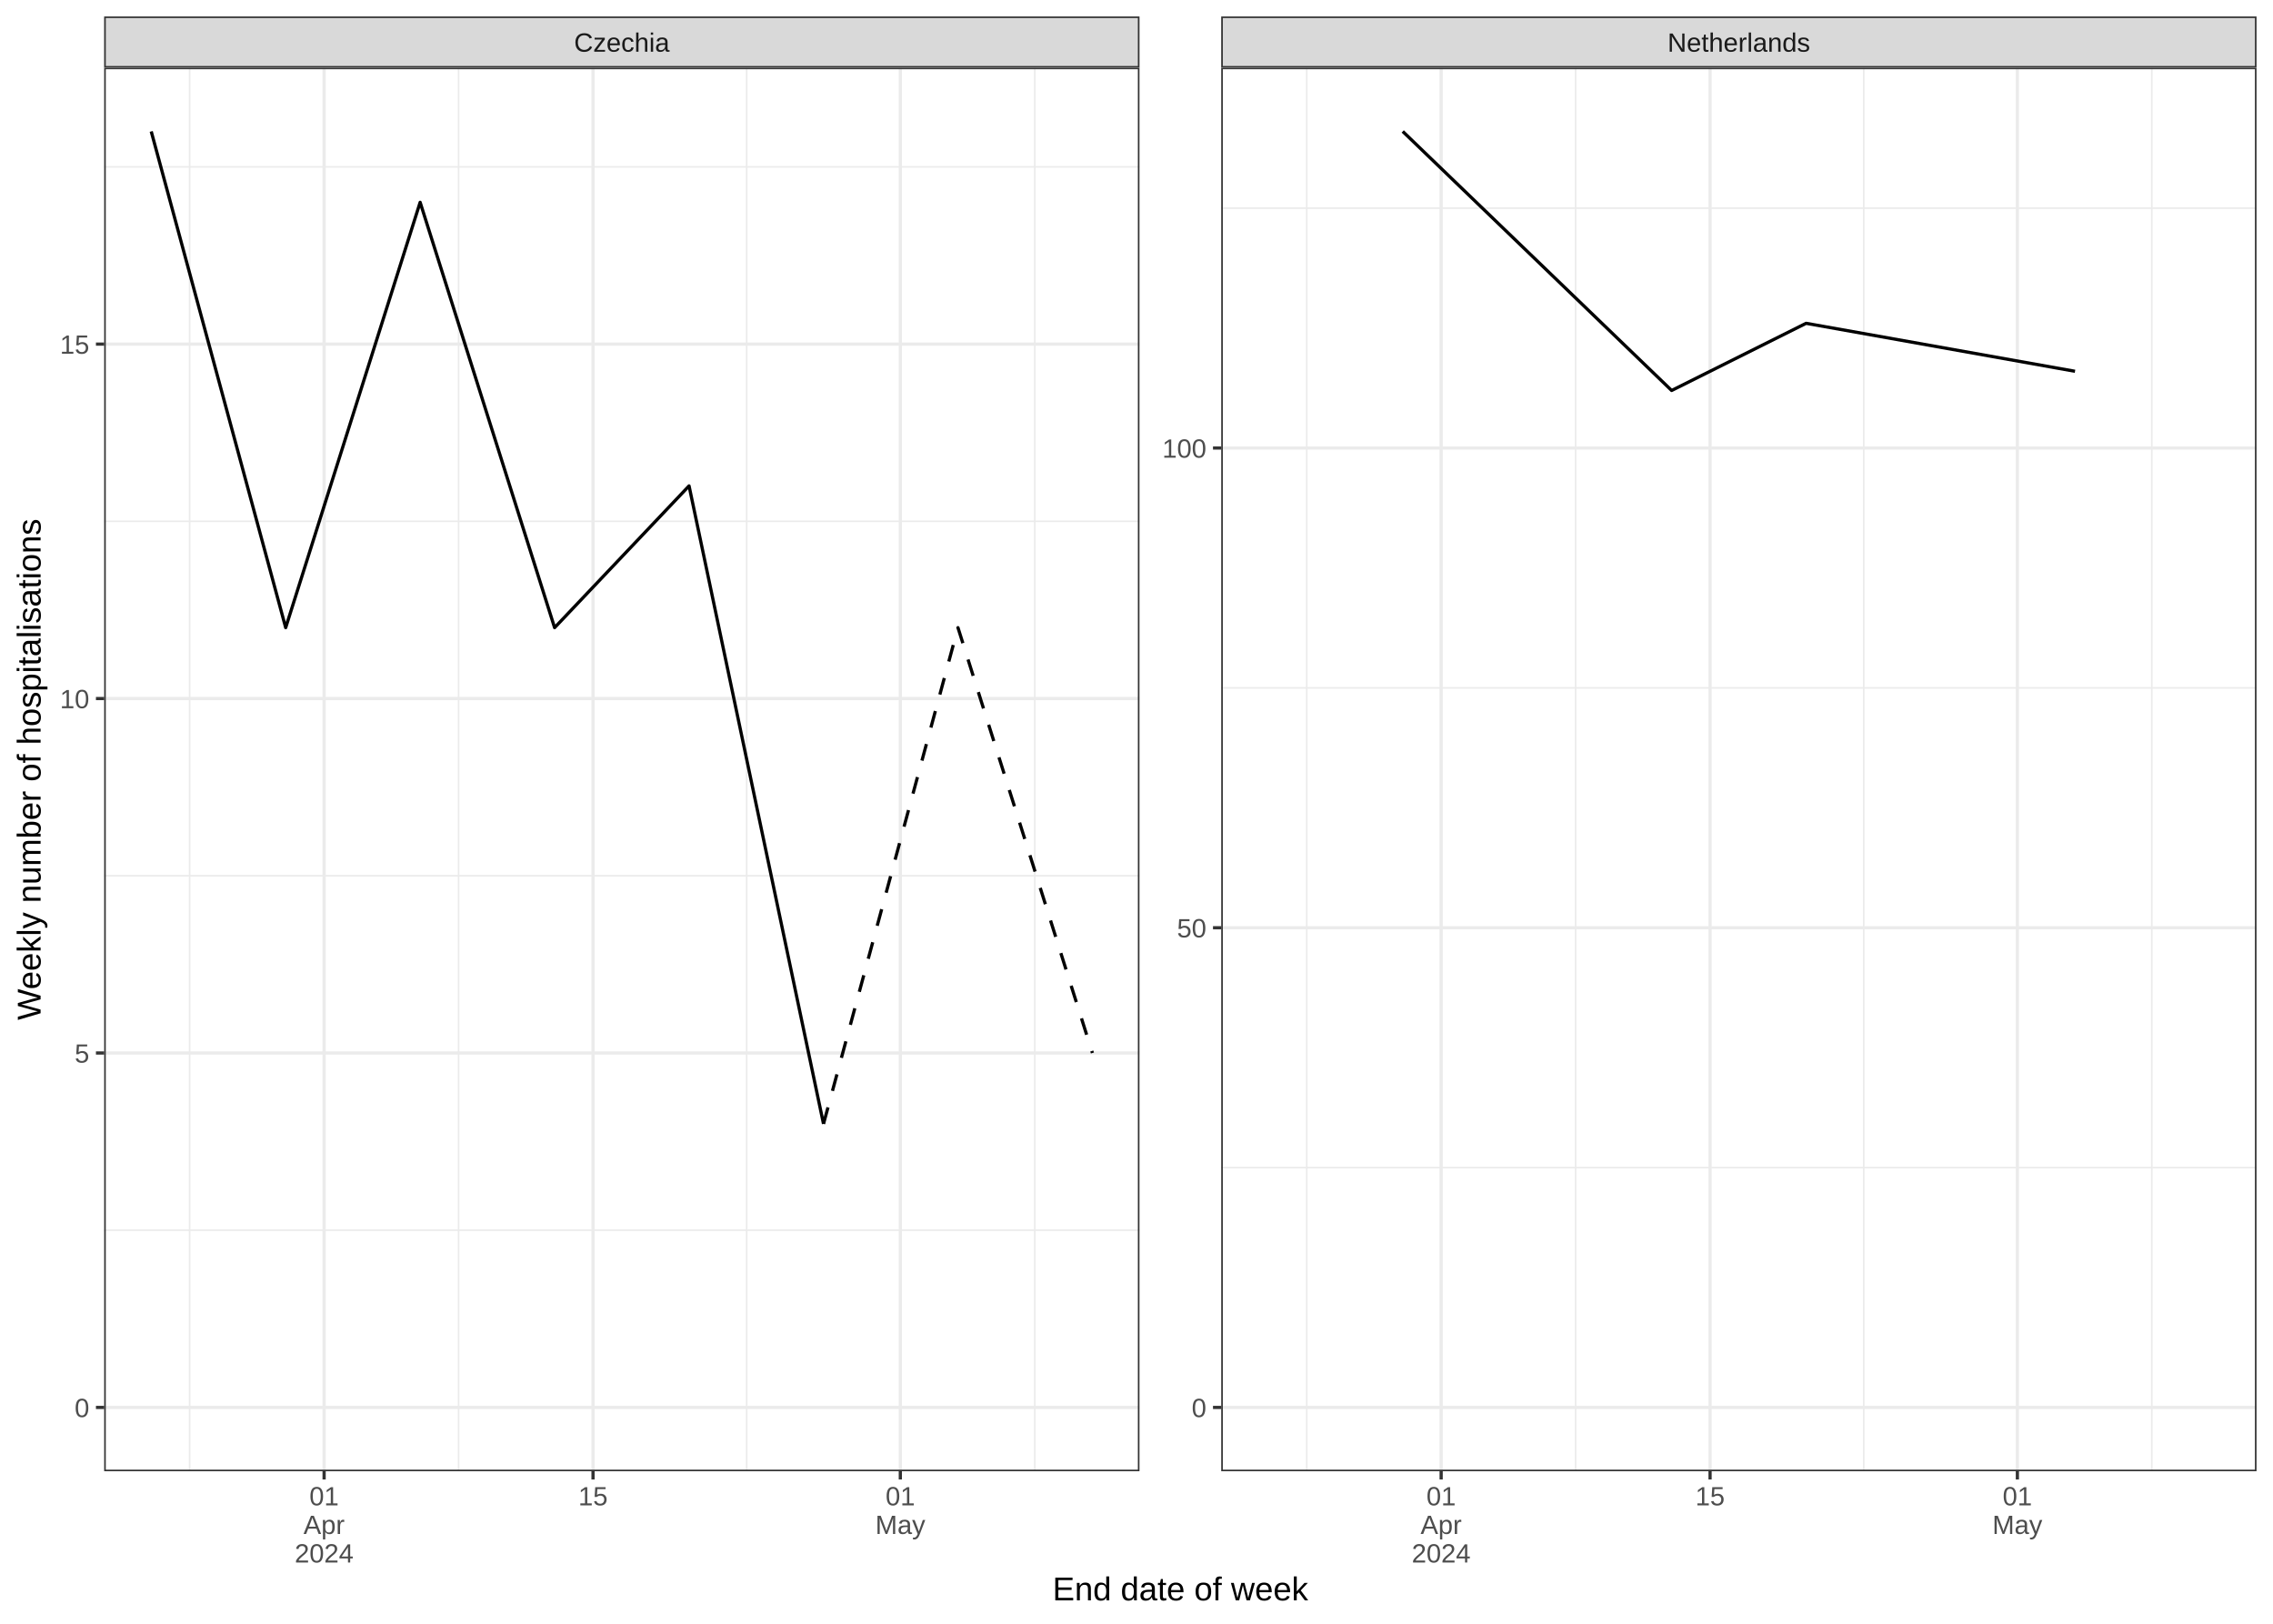
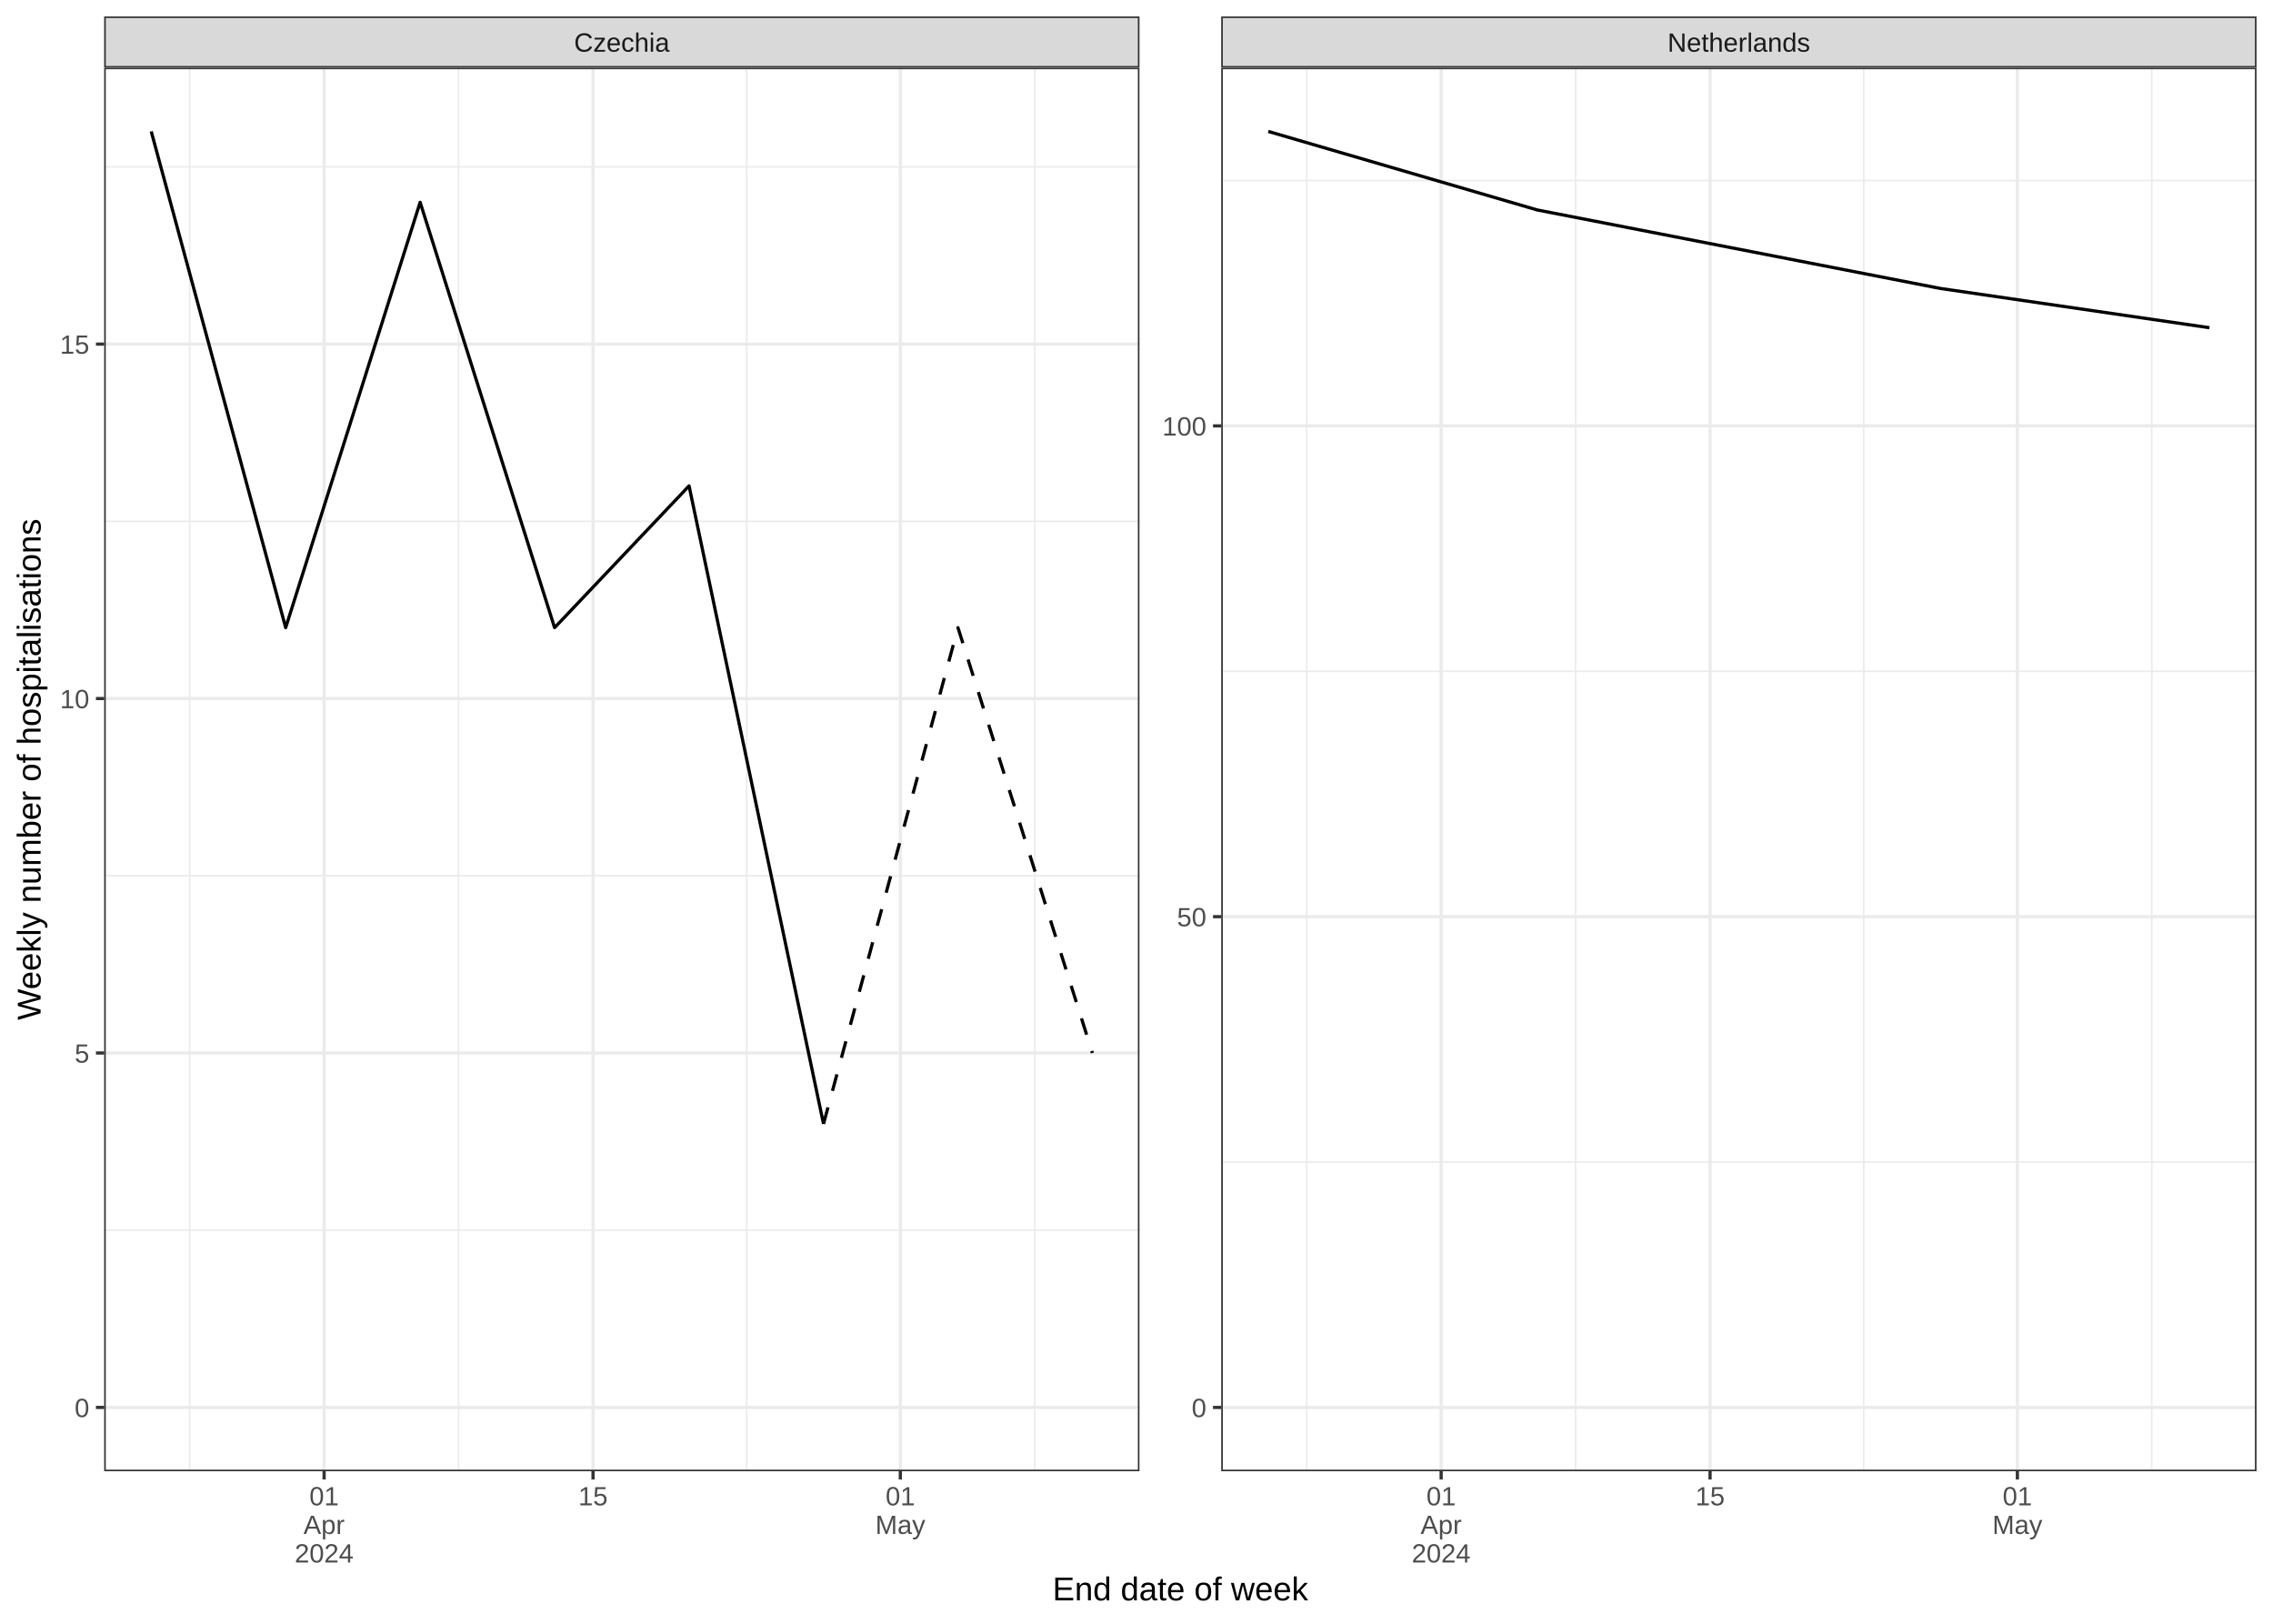
<svg xmlns="http://www.w3.org/2000/svg" class="svglite" width="756.00pt" height="540.00pt" viewBox="0 0 756.00 540.00">
  <defs>
    <style type="text/css">
    .svglite line, .svglite polyline, .svglite polygon, .svglite path, .svglite rect, .svglite circle {
      fill: none;
      stroke: #000000;
      stroke-linecap: round;
      stroke-linejoin: round;
      stroke-miterlimit: 10.00;
    }
    .svglite text {
      white-space: pre;
    }
  </style>
  </defs>
  <rect width="100%" height="100%" style="stroke: none; fill: #FFFFFF;" />
  <defs>
    <clipPath id="cpMC4wMHw3NTYuMDB8MC4wMHw1NDAuMDA=">
      <rect x="0.00" y="0.00" width="756.00" height="540.00" />
    </clipPath>
  </defs>
  <g clip-path="url(#cpMC4wMHw3NTYuMDB8MC4wMHw1NDAuMDA=)">
    <rect x="0.00" y="0.00" width="756.00" height="540.00" style="stroke-width: 1.07; stroke: #FFFFFF; fill: #FFFFFF;" />
  </g>
  <defs>
    <clipPath id="cpMzQuNjV8Mzc4Ljk5fDIyLjQ5fDQ4OS4yOQ==">
      <rect x="34.65" y="22.49" width="344.34" height="466.80" />
    </clipPath>
  </defs>
  <g clip-path="url(#cpMzQuNjV8Mzc4Ljk5fDIyLjQ5fDQ4OS4yOQ==)">
    <rect x="34.65" y="22.49" width="344.34" height="466.80" style="stroke-width: 1.07; stroke: none; fill: #FFFFFF;" />
    <polyline points="34.65,409.13 378.99,409.13 " style="stroke-width: 0.53; stroke: #EBEBEB; stroke-linecap: butt;" />
    <polyline points="34.65,291.25 378.99,291.25 " style="stroke-width: 0.53; stroke: #EBEBEB; stroke-linecap: butt;" />
    <polyline points="34.65,173.37 378.99,173.37 " style="stroke-width: 0.53; stroke: #EBEBEB; stroke-linecap: butt;" />
    <polyline points="34.65,55.50 378.99,55.50 " style="stroke-width: 0.53; stroke: #EBEBEB; stroke-linecap: butt;" />
    <polyline points="63.08,489.29 63.08,22.49 " style="stroke-width: 0.53; stroke: #EBEBEB; stroke-linecap: butt;" />
    <polyline points="152.52,489.29 152.52,22.49 " style="stroke-width: 0.53; stroke: #EBEBEB; stroke-linecap: butt;" />
    <polyline points="248.34,489.29 248.34,22.49 " style="stroke-width: 0.53; stroke: #EBEBEB; stroke-linecap: butt;" />
    <polyline points="344.17,489.29 344.17,22.49 " style="stroke-width: 0.53; stroke: #EBEBEB; stroke-linecap: butt;" />
    <polyline points="34.65,468.07 378.99,468.07 " style="stroke-width: 1.07; stroke: #EBEBEB; stroke-linecap: butt;" />
    <polyline points="34.65,350.19 378.99,350.19 " style="stroke-width: 1.07; stroke: #EBEBEB; stroke-linecap: butt;" />
    <polyline points="34.65,232.31 378.99,232.31 " style="stroke-width: 1.07; stroke: #EBEBEB; stroke-linecap: butt;" />
    <polyline points="34.65,114.44 378.99,114.44 " style="stroke-width: 1.07; stroke: #EBEBEB; stroke-linecap: butt;" />
    <polyline points="107.80,489.29 107.80,22.49 " style="stroke-width: 1.07; stroke: #EBEBEB; stroke-linecap: butt;" />
    <polyline points="197.24,489.29 197.24,22.49 " style="stroke-width: 1.07; stroke: #EBEBEB; stroke-linecap: butt;" />
    <polyline points="299.45,489.29 299.45,22.49 " style="stroke-width: 1.07; stroke: #EBEBEB; stroke-linecap: butt;" />
    <polyline points="50.30,43.71 95.02,208.74 139.74,67.28 184.46,208.74 229.18,161.59 273.90,373.77 " style="stroke-width: 1.07; stroke-linecap: butt;" />
    <polyline points="273.90,373.77 318.62,208.74 363.34,350.19 " style="stroke-width: 1.07; stroke-dasharray: 5.69,5.69; stroke-linecap: butt;" />
    <rect x="34.65" y="22.49" width="344.34" height="466.80" style="stroke-width: 1.07; stroke: #333333;" />
  </g>
  <g clip-path="url(#cpMC4wMHw3NTYuMDB8MC4wMHw1NDAuMDA=)">
</g>
  <defs>
    <clipPath id="cpNDA2LjE4fDc1MC41MnwyMi40OXw0ODkuMjk=">
      <rect x="406.18" y="22.49" width="344.34" height="466.80" />
    </clipPath>
  </defs>
  <g clip-path="url(#cpNDA2LjE4fDc1MC41MnwyMi40OXw0ODkuMjk=)">
    <rect x="406.18" y="22.49" width="344.34" height="466.80" style="stroke-width: 1.07; stroke: none; fill: #FFFFFF;" />
-     <polyline points="406.18,388.30 750.52,388.30 " style="stroke-width: 0.53; stroke: #EBEBEB; stroke-linecap: butt;" />
-     <polyline points="406.18,228.77 750.52,228.77 " style="stroke-width: 0.53; stroke: #EBEBEB; stroke-linecap: butt;" />
-     <polyline points="406.18,69.23 750.52,69.23 " style="stroke-width: 0.53; stroke: #EBEBEB; stroke-linecap: butt;" />
+     <polyline points="406.18,386.46 750.52,386.46 " style="stroke-width: 0.53; stroke: #EBEBEB; stroke-linecap: butt;" />
+     <polyline points="406.18,223.25 750.52,223.25 " style="stroke-width: 0.53; stroke: #EBEBEB; stroke-linecap: butt;" />
+     <polyline points="406.18,60.03 750.52,60.03 " style="stroke-width: 0.53; stroke: #EBEBEB; stroke-linecap: butt;" />
    <polyline points="434.61,489.29 434.61,22.49 " style="stroke-width: 0.53; stroke: #EBEBEB; stroke-linecap: butt;" />
    <polyline points="524.05,489.29 524.05,22.49 " style="stroke-width: 0.53; stroke: #EBEBEB; stroke-linecap: butt;" />
    <polyline points="619.88,489.29 619.88,22.49 " style="stroke-width: 0.53; stroke: #EBEBEB; stroke-linecap: butt;" />
    <polyline points="715.70,489.29 715.70,22.49 " style="stroke-width: 0.53; stroke: #EBEBEB; stroke-linecap: butt;" />
    <polyline points="406.18,468.07 750.52,468.07 " style="stroke-width: 1.07; stroke: #EBEBEB; stroke-linecap: butt;" />
-     <polyline points="406.18,308.53 750.52,308.53 " style="stroke-width: 1.07; stroke: #EBEBEB; stroke-linecap: butt;" />
-     <polyline points="406.18,149.00 750.52,149.00 " style="stroke-width: 1.07; stroke: #EBEBEB; stroke-linecap: butt;" />
+     <polyline points="406.18,304.85 750.52,304.85 " style="stroke-width: 1.07; stroke: #EBEBEB; stroke-linecap: butt;" />
+     <polyline points="406.18,141.64 750.52,141.64 " style="stroke-width: 1.07; stroke: #EBEBEB; stroke-linecap: butt;" />
    <polyline points="479.33,489.29 479.33,22.49 " style="stroke-width: 1.07; stroke: #EBEBEB; stroke-linecap: butt;" />
    <polyline points="568.77,489.29 568.77,22.49 " style="stroke-width: 1.07; stroke: #EBEBEB; stroke-linecap: butt;" />
    <polyline points="670.98,489.29 670.98,22.49 " style="stroke-width: 1.07; stroke: #EBEBEB; stroke-linecap: butt;" />
-     <polyline points="466.55,43.71 555.99,129.86 600.71,107.52 690.15,123.48 " style="stroke-width: 1.07; stroke-linecap: butt;" />
+     <polyline points="421.83,43.71 511.27,69.82 645.43,95.94 734.87,108.99 " style="stroke-width: 1.07; stroke-linecap: butt;" />
    <rect x="406.18" y="22.49" width="344.34" height="466.80" style="stroke-width: 1.07; stroke: #333333;" />
  </g>
  <g clip-path="url(#cpMC4wMHw3NTYuMDB8MC4wMHw1NDAuMDA=)">
</g>
  <defs>
    <clipPath id="cpMzQuNjV8Mzc4Ljk5fDUuNDh8MjIuNDk=">
      <rect x="34.65" y="5.48" width="344.34" height="17.01" />
    </clipPath>
  </defs>
  <g clip-path="url(#cpMzQuNjV8Mzc4Ljk5fDUuNDh8MjIuNDk=)">
    <rect x="34.65" y="5.48" width="344.34" height="17.01" style="stroke-width: 1.07; stroke: #333333; fill: #D9D9D9;" />
    <text x="206.82" y="17.19" text-anchor="middle" style="font-size: 8.80px;fill: #1A1A1A; font-family: &quot;Liberation Sans&quot;;" textLength="34.42px" lengthAdjust="spacingAndGlyphs">Czechia</text>
  </g>
  <g clip-path="url(#cpMC4wMHw3NTYuMDB8MC4wMHw1NDAuMDA=)">
</g>
  <defs>
    <clipPath id="cpNDA2LjE4fDc1MC41Mnw1LjQ4fDIyLjQ5">
      <rect x="406.18" y="5.48" width="344.34" height="17.01" />
    </clipPath>
  </defs>
  <g clip-path="url(#cpNDA2LjE4fDc1MC41Mnw1LjQ4fDIyLjQ5)">
    <rect x="406.18" y="5.48" width="344.34" height="17.01" style="stroke-width: 1.07; stroke: #333333; fill: #D9D9D9;" />
    <text x="578.35" y="17.19" text-anchor="middle" style="font-size: 8.80px;fill: #1A1A1A; font-family: &quot;Liberation Sans&quot;;" textLength="53.63px" lengthAdjust="spacingAndGlyphs">Netherlands</text>
  </g>
  <g clip-path="url(#cpMC4wMHw3NTYuMDB8MC4wMHw1NDAuMDA=)">
    <polyline points="107.80,492.03 107.80,489.29 " style="stroke-width: 1.07; stroke: #333333; stroke-linecap: butt;" />
    <polyline points="197.24,492.03 197.24,489.29 " style="stroke-width: 1.07; stroke: #333333; stroke-linecap: butt;" />
    <polyline points="299.45,492.03 299.45,489.29 " style="stroke-width: 1.07; stroke: #333333; stroke-linecap: butt;" />
    <text x="107.80" y="500.63" text-anchor="middle" style="font-size: 8.80px;fill: #4D4D4D; font-family: &quot;Liberation Sans&quot;;" textLength="11.19px" lengthAdjust="spacingAndGlyphs">01</text>
    <text x="107.80" y="510.14" text-anchor="middle" style="font-size: 8.80px;fill: #4D4D4D; font-family: &quot;Liberation Sans&quot;;" textLength="15.22px" lengthAdjust="spacingAndGlyphs">Apr</text>
    <text x="107.80" y="519.64" text-anchor="middle" style="font-size: 8.80px;fill: #4D4D4D; font-family: &quot;Liberation Sans&quot;;" textLength="22.38px" lengthAdjust="spacingAndGlyphs">2024</text>
    <text x="197.24" y="500.63" text-anchor="middle" style="font-size: 8.80px;fill: #4D4D4D; font-family: &quot;Liberation Sans&quot;;" textLength="11.19px" lengthAdjust="spacingAndGlyphs">15</text>
    <text x="299.45" y="500.63" text-anchor="middle" style="font-size: 8.80px;fill: #4D4D4D; font-family: &quot;Liberation Sans&quot;;" textLength="11.19px" lengthAdjust="spacingAndGlyphs">01</text>
    <text x="299.45" y="510.14" text-anchor="middle" style="font-size: 8.80px;fill: #4D4D4D; font-family: &quot;Liberation Sans&quot;;" textLength="18.19px" lengthAdjust="spacingAndGlyphs">May</text>
    <polyline points="479.33,492.03 479.33,489.29 " style="stroke-width: 1.07; stroke: #333333; stroke-linecap: butt;" />
    <polyline points="568.77,492.03 568.77,489.29 " style="stroke-width: 1.07; stroke: #333333; stroke-linecap: butt;" />
    <polyline points="670.98,492.03 670.98,489.29 " style="stroke-width: 1.07; stroke: #333333; stroke-linecap: butt;" />
    <text x="479.33" y="500.63" text-anchor="middle" style="font-size: 8.80px;fill: #4D4D4D; font-family: &quot;Liberation Sans&quot;;" textLength="11.19px" lengthAdjust="spacingAndGlyphs">01</text>
    <text x="479.33" y="510.14" text-anchor="middle" style="font-size: 8.80px;fill: #4D4D4D; font-family: &quot;Liberation Sans&quot;;" textLength="15.22px" lengthAdjust="spacingAndGlyphs">Apr</text>
    <text x="479.33" y="519.64" text-anchor="middle" style="font-size: 8.80px;fill: #4D4D4D; font-family: &quot;Liberation Sans&quot;;" textLength="22.38px" lengthAdjust="spacingAndGlyphs">2024</text>
    <text x="568.77" y="500.63" text-anchor="middle" style="font-size: 8.80px;fill: #4D4D4D; font-family: &quot;Liberation Sans&quot;;" textLength="11.19px" lengthAdjust="spacingAndGlyphs">15</text>
    <text x="670.98" y="500.63" text-anchor="middle" style="font-size: 8.80px;fill: #4D4D4D; font-family: &quot;Liberation Sans&quot;;" textLength="11.19px" lengthAdjust="spacingAndGlyphs">01</text>
    <text x="670.98" y="510.14" text-anchor="middle" style="font-size: 8.80px;fill: #4D4D4D; font-family: &quot;Liberation Sans&quot;;" textLength="18.19px" lengthAdjust="spacingAndGlyphs">May</text>
    <text x="401.25" y="471.28" text-anchor="end" style="font-size: 8.80px;fill: #4D4D4D; font-family: &quot;Liberation Sans&quot;;" textLength="5.59px" lengthAdjust="spacingAndGlyphs">0</text>
-     <text x="401.25" y="311.74" text-anchor="end" style="font-size: 8.80px;fill: #4D4D4D; font-family: &quot;Liberation Sans&quot;;" textLength="11.19px" lengthAdjust="spacingAndGlyphs">50</text>
-     <text x="401.25" y="152.21" text-anchor="end" style="font-size: 8.80px;fill: #4D4D4D; font-family: &quot;Liberation Sans&quot;;" textLength="16.78px" lengthAdjust="spacingAndGlyphs">100</text>
+     <text x="401.25" y="308.06" text-anchor="end" style="font-size: 8.80px;fill: #4D4D4D; font-family: &quot;Liberation Sans&quot;;" textLength="11.19px" lengthAdjust="spacingAndGlyphs">50</text>
+     <text x="401.25" y="144.85" text-anchor="end" style="font-size: 8.80px;fill: #4D4D4D; font-family: &quot;Liberation Sans&quot;;" textLength="16.78px" lengthAdjust="spacingAndGlyphs">100</text>
    <polyline points="403.44,468.07 406.18,468.07 " style="stroke-width: 1.07; stroke: #333333; stroke-linecap: butt;" />
-     <polyline points="403.44,308.53 406.18,308.53 " style="stroke-width: 1.07; stroke: #333333; stroke-linecap: butt;" />
-     <polyline points="403.44,149.00 406.18,149.00 " style="stroke-width: 1.07; stroke: #333333; stroke-linecap: butt;" />
+     <polyline points="403.44,304.85 406.18,304.85 " style="stroke-width: 1.07; stroke: #333333; stroke-linecap: butt;" />
+     <polyline points="403.44,141.64 406.18,141.64 " style="stroke-width: 1.07; stroke: #333333; stroke-linecap: butt;" />
    <text x="29.72" y="471.28" text-anchor="end" style="font-size: 8.80px;fill: #4D4D4D; font-family: &quot;Liberation Sans&quot;;" textLength="5.59px" lengthAdjust="spacingAndGlyphs">0</text>
    <text x="29.72" y="353.40" text-anchor="end" style="font-size: 8.80px;fill: #4D4D4D; font-family: &quot;Liberation Sans&quot;;" textLength="5.59px" lengthAdjust="spacingAndGlyphs">5</text>
    <text x="29.72" y="235.52" text-anchor="end" style="font-size: 8.80px;fill: #4D4D4D; font-family: &quot;Liberation Sans&quot;;" textLength="11.19px" lengthAdjust="spacingAndGlyphs">10</text>
    <text x="29.72" y="117.64" text-anchor="end" style="font-size: 8.80px;fill: #4D4D4D; font-family: &quot;Liberation Sans&quot;;" textLength="11.19px" lengthAdjust="spacingAndGlyphs">15</text>
    <polyline points="31.91,468.07 34.65,468.07 " style="stroke-width: 1.07; stroke: #333333; stroke-linecap: butt;" />
    <polyline points="31.91,350.19 34.65,350.19 " style="stroke-width: 1.07; stroke: #333333; stroke-linecap: butt;" />
    <polyline points="31.91,232.31 34.65,232.31 " style="stroke-width: 1.07; stroke: #333333; stroke-linecap: butt;" />
    <polyline points="31.91,114.44 34.65,114.44 " style="stroke-width: 1.07; stroke: #333333; stroke-linecap: butt;" />
    <text x="392.59" y="532.23" text-anchor="middle" style="font-size: 11.00px; font-family: &quot;Liberation Sans&quot;;" textLength="95.72px" lengthAdjust="spacingAndGlyphs">End date of week</text>
    <text transform="translate(13.50,255.89) rotate(-90)" text-anchor="middle" style="font-size: 11.00px; font-family: &quot;Liberation Sans&quot;;" textLength="189.66px" lengthAdjust="spacingAndGlyphs">Weekly number of hospitalisations</text>
  </g>
</svg>
